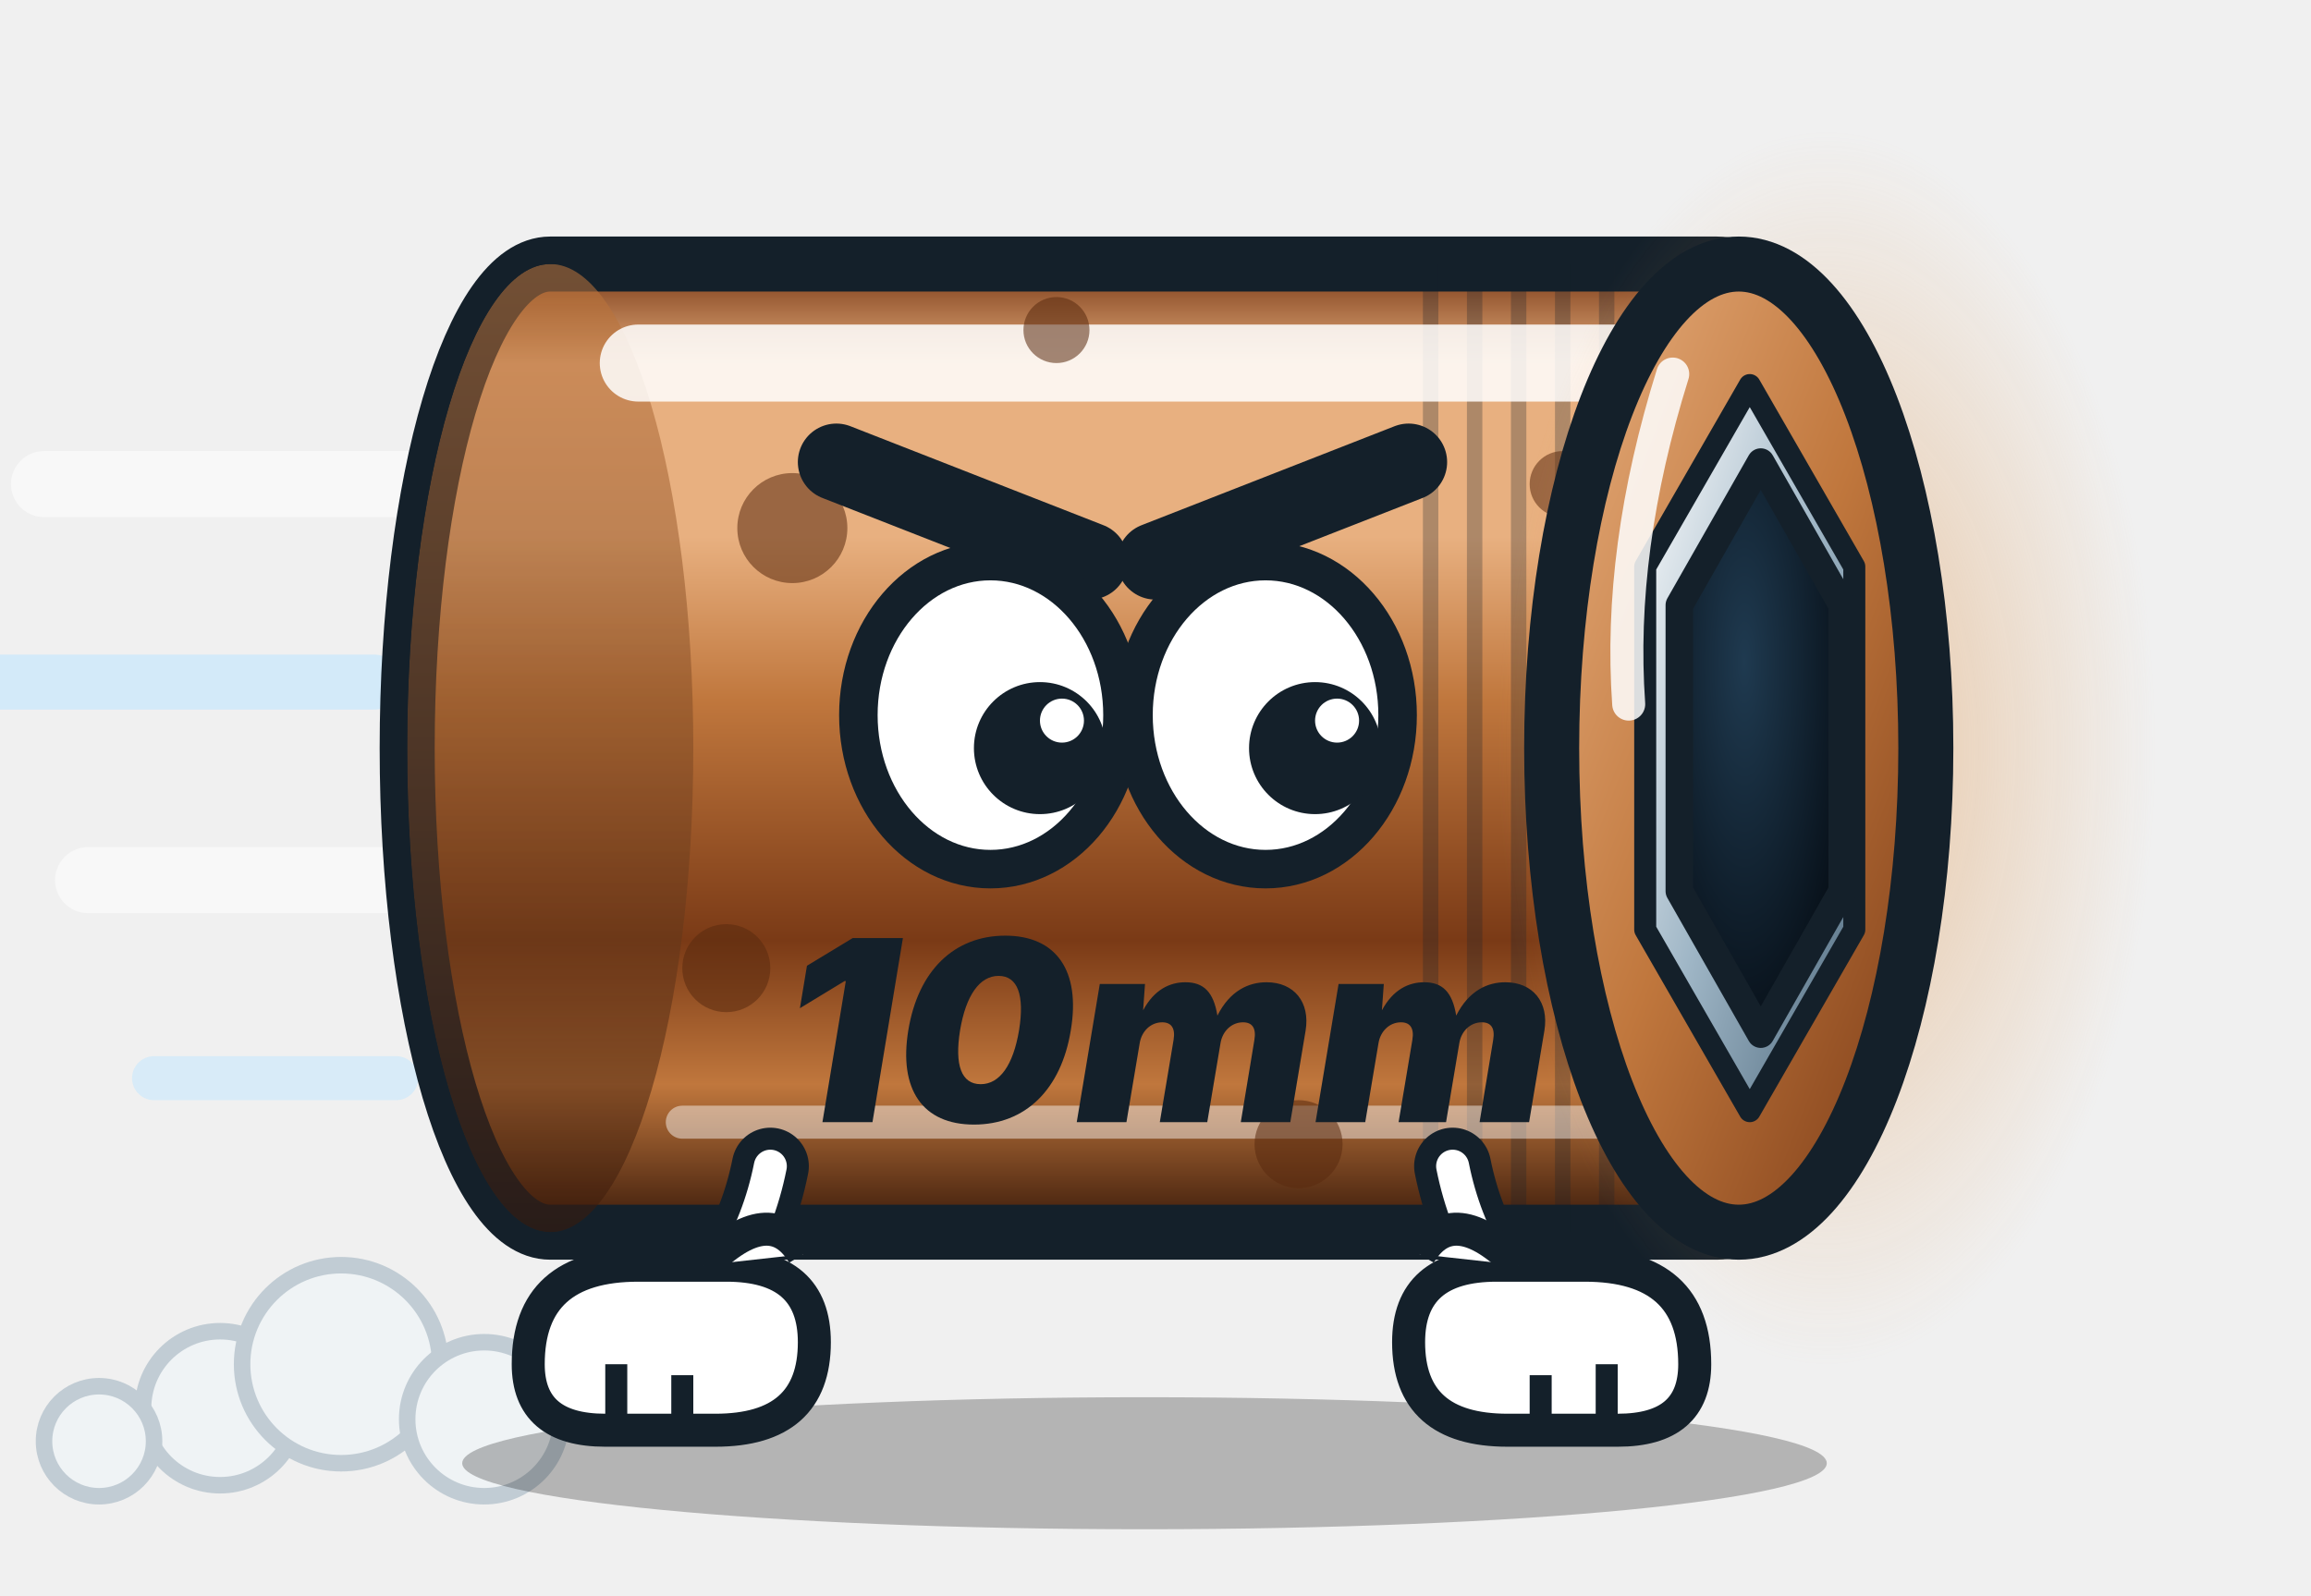
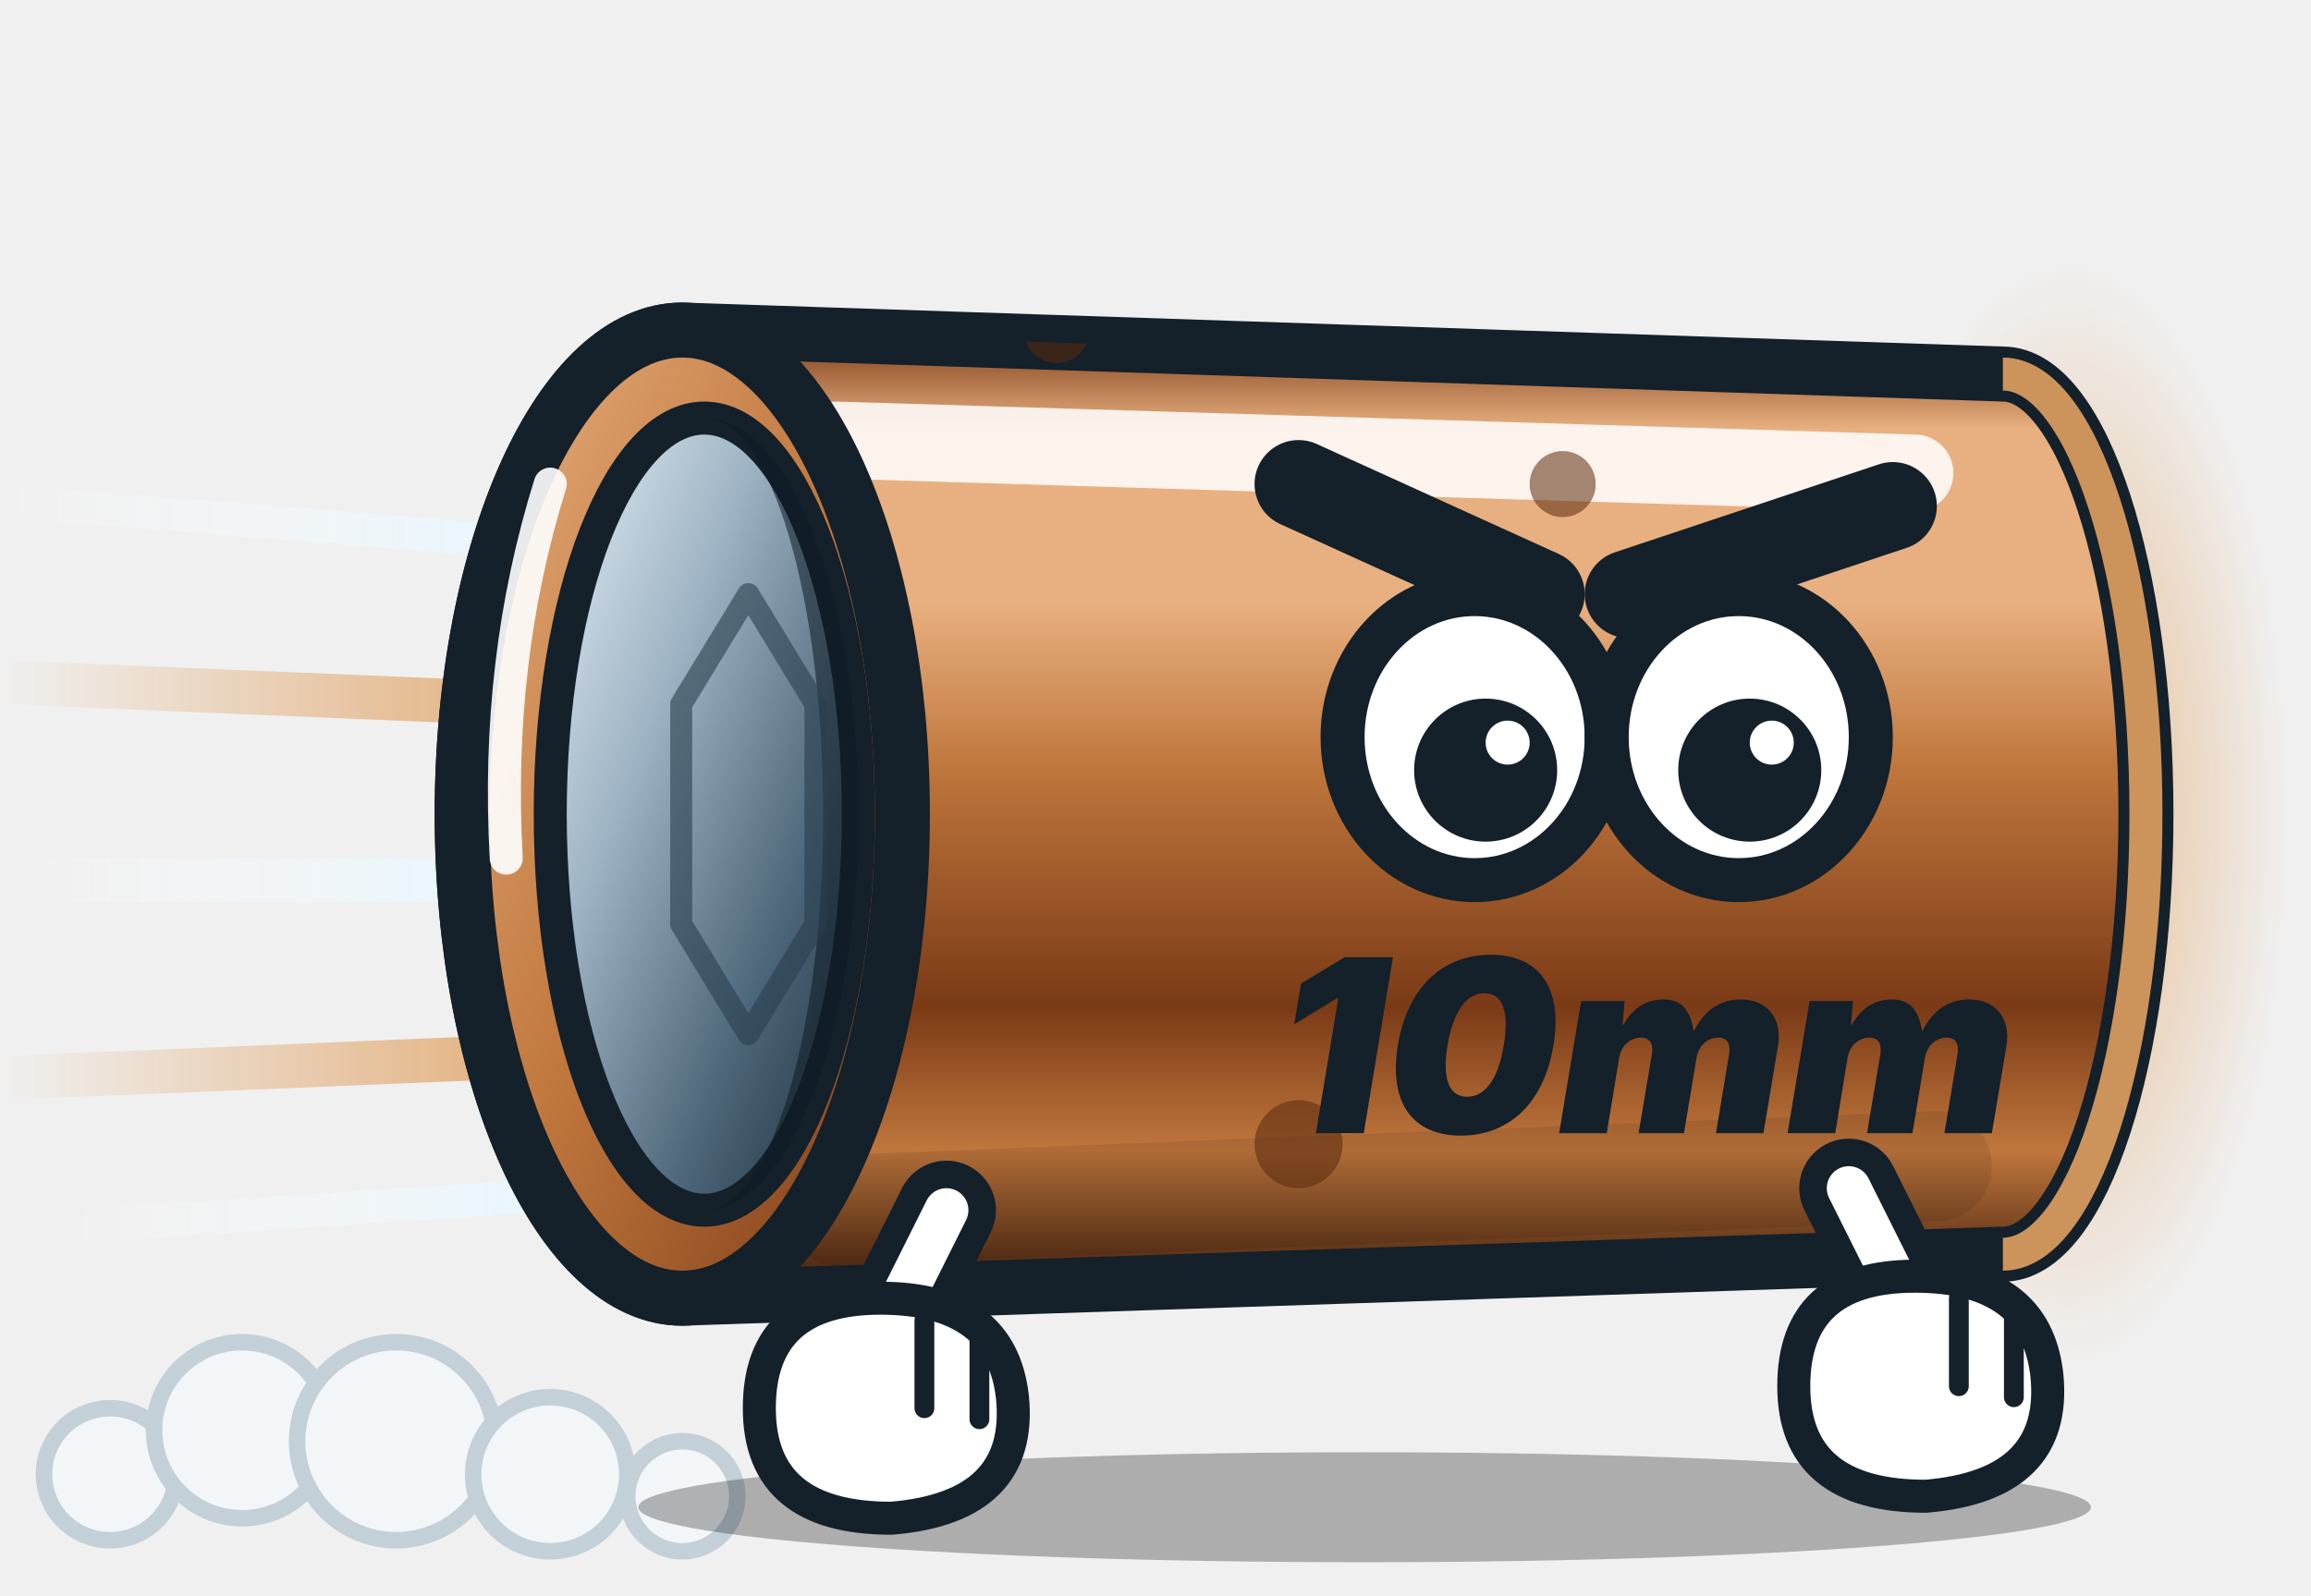
<svg xmlns="http://www.w3.org/2000/svg" viewBox="0 0 210 145">
  <defs>
    <linearGradient id="body" x2="0" y2="1">
      <stop offset="0" stop-color="#7a3a16" />
      <stop offset="0.1" stop-color="#e8b080" />
      <stop offset="0.28" stop-color="#e8b080" />
      <stop offset="0.45" stop-color="#c0773d" />
      <stop offset="0.7" stop-color="#7a3a16" />
      <stop offset="0.85" stop-color="#c0773d" />
      <stop offset="1" stop-color="#3a1a0a" />
    </linearGradient>
    <linearGradient id="face" x1="0" y1="0" x2="1" y2="1">
      <stop offset="0" stop-color="#e8b080" />
      <stop offset="0.5" stop-color="#c0773d" />
      <stop offset="1" stop-color="#7a3a16" />
    </linearGradient>
    <linearGradient id="drive" x2="0" y2="1">
      <stop offset="0" stop-color="#c0773d" />
      <stop offset="1" stop-color="#3a1a0a" />
    </linearGradient>
-     <radialGradient id="hole" cx=".4" cy=".35" r=".8">
-       <stop stop-color="#1f3a50" />
-       <stop offset="1" stop-color="#03080e" />
-     </radialGradient>
+     <linearGradient id="hole" x1="0" y1="0" x2="1" y2="1">
+       <stop stop-color="#e8f2f8" />
+       <stop offset=".35" stop-color="#9fb4c4" />
+       <stop offset=".7" stop-color="#4c6578" />
+       <stop offset="1" stop-color="#1c2c38" />
+     </linearGradient>
    <linearGradient id="bevel" x1="0" y1="0" x2="1" y2="1">
      <stop stop-color="#ffffff" />
-       <stop offset=".5" stop-color="#9fb6c6" />
-       <stop offset="1" stop-color="#4f6a7e" />
+       <stop offset=".5" stop-color="#b8c8d4" />
+       <stop offset="1" stop-color="#6f879a" />
    </linearGradient>
    <radialGradient id="fglow" cx=".5" cy=".5" r=".5">
-       <stop stop-color="#e0a060" stop-opacity=".55" />
+       <stop stop-color="#e0a060" stop-opacity=".7" />
      <stop offset="1" stop-color="#e0a060" stop-opacity="0" />
    </radialGradient>
+     <linearGradient id="streak" x2="1" y2="0">
+       <stop stop-color="#ffffff" stop-opacity="0" />
+       <stop offset="1" stop-color="#e6f6ff" stop-opacity=".95" />
+     </linearGradient>
+     <linearGradient id="streakb" x2="1" y2="0">
+       <stop stop-color="#e0a060" stop-opacity="0" />
+       <stop offset="1" stop-color="#e0a060" stop-opacity=".8" />
+     </linearGradient>
    <clipPath id="bodyclip">
-       <path d="M50 24 H156 A16 44 0 0 1 156 112 H50 A13 44 0 0 1 50 24Z" />
+       <path d="M62 30 L182 34 A13 40 0 0 1 182 114 L62 118 A20 44 0 0 1 62 30Z" />
    </clipPath>
  </defs>
-   <g stroke-linecap="round" fill="none">
-     <path d="M4 44 H40" stroke="#ffffff" stroke-width="6" opacity=".55" />
-     <path d="M0 62 H34" stroke="#bfe6ff" stroke-width="5" opacity=".6" />
-     <path d="M8 80 H38" stroke="#ffffff" stroke-width="6" opacity=".5" />
-     <path d="M14 98 H36" stroke="#bfe6ff" stroke-width="4" opacity=".5" />
+   <path d="M0 44 L50 48 L50 51 L0 47Z" fill="url(#streak)" />
+   <path d="M0 60 L48 62 L48 66 L0 64Z" fill="url(#streakb)" />
+   <path d="M2 78 L46 78 L46 82 L2 82Z" fill="url(#streak)" />
+   <path d="M0 96 L48 94 L48 98 L0 100Z" fill="url(#streakb)" />
+   <path d="M6 110 L52 107 L52 110 L6 113Z" fill="url(#streak)" />
+   <g fill="#f2f6f9" stroke="#c4d0d8" stroke-width="1.5">
+     <circle cx="10" cy="134" r="6" />
+     <circle cx="22" cy="130" r="8" />
+     <circle cx="36" cy="131" r="9" />
+     <circle cx="50" cy="134" r="7" />
+     <circle cx="62" cy="136" r="5" />
  </g>
-   <g fill="#eef3f6" stroke="#b9c6cf" stroke-width="1.5" opacity=".85">
-     <circle cx="20" cy="128" r="7" />
-     <circle cx="31" cy="124" r="9" />
-     <circle cx="44" cy="129" r="7" />
-     <circle cx="9" cy="131" r="5" />
-   </g>
-   <ellipse cx="104" cy="133" rx="62" ry="6" fill="#000" opacity=".25" />
-   <path d="M50 24 H156 A16 44 0 0 1 156 112 H50 A13 44 0 0 1 50 24Z" fill="url(#body)" stroke="#14202a" stroke-width="5" stroke-linejoin="round" />
+   <ellipse cx="124" cy="137" rx="66" ry="5" fill="#000" opacity=".28" />
+   <ellipse cx="188" cy="74" rx="20" ry="50" fill="url(#fglow)" />
+   <path d="M62 30 L182 34 A13 40 0 0 1 182 114 L62 118 A20 44 0 0 1 62 30Z" fill="url(#body)" stroke="#14202a" stroke-width="5" stroke-linejoin="round" />
  <g clip-path="url(#bodyclip)">
-     <ellipse cx="50" cy="68" rx="13" ry="44" fill="url(#drive)" opacity=".55" />
-     <g stroke="#14202a" stroke-width="1.4" opacity=".28">
-       <path d="M130 24 V112" />
-       <path d="M134 24 V112" />
-       <path d="M138 24 V112" />
-       <path d="M142 24 V112" />
-       <path d="M146 24 V112" />
-     </g>
-     <path d="M58 33 H150" stroke="#fff" stroke-width="7" stroke-linecap="round" opacity=".85" />
-     <path d="M62 102 H146" stroke="#fff" stroke-width="3" stroke-linecap="round" opacity=".45" />
+     <path d="M76 40 L174 43" stroke="#fff" stroke-width="7" stroke-linecap="round" opacity=".85" />
+     <path d="M76 110 L176 106" stroke="#000" stroke-width="10" stroke-linecap="round" opacity=".09" />
    <g fill="#5a2a0e" opacity=".55">
      <circle cx="72" cy="48" r="5" />
      <circle cx="118" cy="104" r="4" />
      <circle cx="96" cy="30" r="3" />
      <circle cx="66" cy="88" r="4" />
      <circle cx="142" cy="44" r="3" />
    </g>
  </g>
-   <ellipse cx="166" cy="68" rx="30" ry="56" fill="url(#fglow)" />
-   <ellipse cx="158" cy="68" rx="17" ry="44" fill="url(#face)" stroke="#14202a" stroke-width="5" />
-   <polygon points="159.0,101.0 149.5,84.5 149.5,51.5 159.0,35.0 168.5,51.5 168.5,84.5" fill="url(#bevel)" stroke="#14202a" stroke-width="2" stroke-linejoin="round" />
-   <polygon points="160.0,94.0 152.6,81.0 152.6,55.0 160.0,42.0 167.4,55.0 167.4,81.0" fill="url(#hole)" stroke="#14202a" stroke-width="2.5" stroke-linejoin="round" />
-   <path d="M152 34 Q147 50 148 64" stroke="#fff" stroke-width="3" fill="none" stroke-linecap="round" opacity=".85" />
-   <path d="M76 42 L99 51" stroke="#14202a" stroke-width="7" stroke-linecap="round" />
-   <path d="M128 42 L105 51" stroke="#14202a" stroke-width="7" stroke-linecap="round" />
-   <ellipse cx="90" cy="65" rx="12" ry="14" fill="#fff" stroke="#14202a" stroke-width="3.5" />
-   <ellipse cx="115" cy="65" rx="12" ry="14" fill="#fff" stroke="#14202a" stroke-width="3.5" />
-   <circle cx="94.5" cy="68" r="6" fill="#14202a" />
-   <circle cx="119.5" cy="68" r="6" fill="#14202a" />
-   <circle cx="96.5" cy="65.5" r="2" fill="#fff" />
-   <circle cx="121.5" cy="65.5" r="2" fill="#fff" />
-   <text x="71" y="102" font-family="Inter,Arial,sans-serif" font-size="23" font-style="italic" font-weight="900" fill="#14202a">10mm</text>
-   <g stroke="#14202a" stroke-width="3" stroke-linejoin="round" fill="#ffffff">
-     <g transform="translate(70 112) scale(1 1)">
-       <path d="M0 -6 q-2 10 -10 16" fill="none" stroke="#14202a" stroke-width="7" stroke-linecap="round" />
-       <path d="M0 -6 q-2 10 -10 16" fill="none" stroke="#ffffff" stroke-width="3" stroke-linecap="round" />
-       <path d="M-22 12 q0 -9 10 -9 h8 q8 0 8 7 q0 8 -9 8 h-10 q-7 0 -7 -6z" fill="#ffffff" />
-       <path d="M-6 3 q6 -6 9 -1" fill="#ffffff" />
-       <path d="M-14 18 v-6 M-8 18 v-5" stroke-width="2" />
-     </g>
-     <g transform="translate(132 112) scale(-1 1)">
-       <path d="M0 -6 q-2 10 -10 16" fill="none" stroke="#14202a" stroke-width="7" stroke-linecap="round" />
-       <path d="M0 -6 q-2 10 -10 16" fill="none" stroke="#ffffff" stroke-width="3" stroke-linecap="round" />
-       <path d="M-22 12 q0 -9 10 -9 h8 q8 0 8 7 q0 8 -9 8 h-10 q-7 0 -7 -6z" fill="#ffffff" />
-       <path d="M-6 3 q6 -6 9 -1" fill="#ffffff" />
-       <path d="M-14 18 v-6 M-8 18 v-5" stroke-width="2" />
-     </g>
+   <path d="M182 34 A13 40 0 0 1 182 114" fill="none" stroke="#e0a060" stroke-width="3" opacity=".9" />
+   <ellipse cx="62" cy="74" rx="20" ry="44" fill="url(#face)" stroke="#14202a" stroke-width="5" />
+   <ellipse cx="64" cy="74" rx="14" ry="36" fill="url(#hole)" stroke="#14202a" stroke-width="3" />
+   <path d="M64 38 A14 36 0 0 1 64 110 A9 30 0 0 0 64 38Z" fill="#0d1a24" opacity=".55" />
+   <polygon points="68.0,94.0 61.9,84.0 61.9,64.0 68.0,54.0 74.1,64.0 74.1,84.0" fill="none" stroke="#2a3e4c" stroke-width="2" stroke-linejoin="round" opacity=".6" />
+   <path d="M50 44 Q45 60 46 78" stroke="#fff" stroke-width="3" fill="none" stroke-linecap="round" opacity=".9" />
+   <path d="M118 44 L140 54" stroke="#14202a" stroke-width="8" stroke-linecap="round" />
+   <path d="M172 46 L148 54" stroke="#14202a" stroke-width="8" stroke-linecap="round" />
+   <ellipse cx="134" cy="67" rx="12" ry="13" fill="#fff" stroke="#14202a" stroke-width="4" />
+   <ellipse cx="158" cy="67" rx="12" ry="13" fill="#fff" stroke="#14202a" stroke-width="4" />
+   <circle cx="135" cy="70" r="6.5" fill="#14202a" />
+   <circle cx="159" cy="70" r="6.5" fill="#14202a" />
+   <circle cx="137" cy="67.5" r="2" fill="#fff" />
+   <circle cx="161" cy="67.5" r="2" fill="#fff" />
+   <text x="116" y="103" font-family="Inter,Arial,sans-serif" font-size="22" font-style="italic" font-weight="900" fill="#14202a">10mm</text>
+   <path d="M86 110 L80 122" stroke="#14202a" stroke-width="9" stroke-linecap="round" />
+   <path d="M86 110 L80 122" stroke="#fff" stroke-width="4" stroke-linecap="round" />
+   <g stroke="#14202a" stroke-width="3" stroke-linejoin="round">
+     <path d="M69 128 q0 -10 11 -10 q11 0 12 9 q1 10 -11 11 q-12 0 -12 -10z" fill="#fff" />
  </g>
+   <path d="M84 120 v8 M89 122 v7" stroke="#14202a" stroke-width="1.8" stroke-linecap="round" />
+   <path d="M74 123 q3 -3 7 -2" stroke="#fff" stroke-width="2" fill="none" opacity=".9" />
+   <path d="M168 108 L174 120" stroke="#14202a" stroke-width="9" stroke-linecap="round" />
+   <path d="M168 108 L174 120" stroke="#fff" stroke-width="4" stroke-linecap="round" />
+   <g stroke="#14202a" stroke-width="3" stroke-linejoin="round">
+     <path d="M163 126 q0 -10 11 -10 q11 0 12 9 q1 10 -11 11 q-12 0 -12 -10z" fill="#fff" />
+   </g>
+   <path d="M178 118 v8 M183 120 v7" stroke="#14202a" stroke-width="1.8" stroke-linecap="round" />
+   <path d="M168 121 q3 -3 7 -2" stroke="#fff" stroke-width="2" fill="none" opacity=".9" />
</svg>
